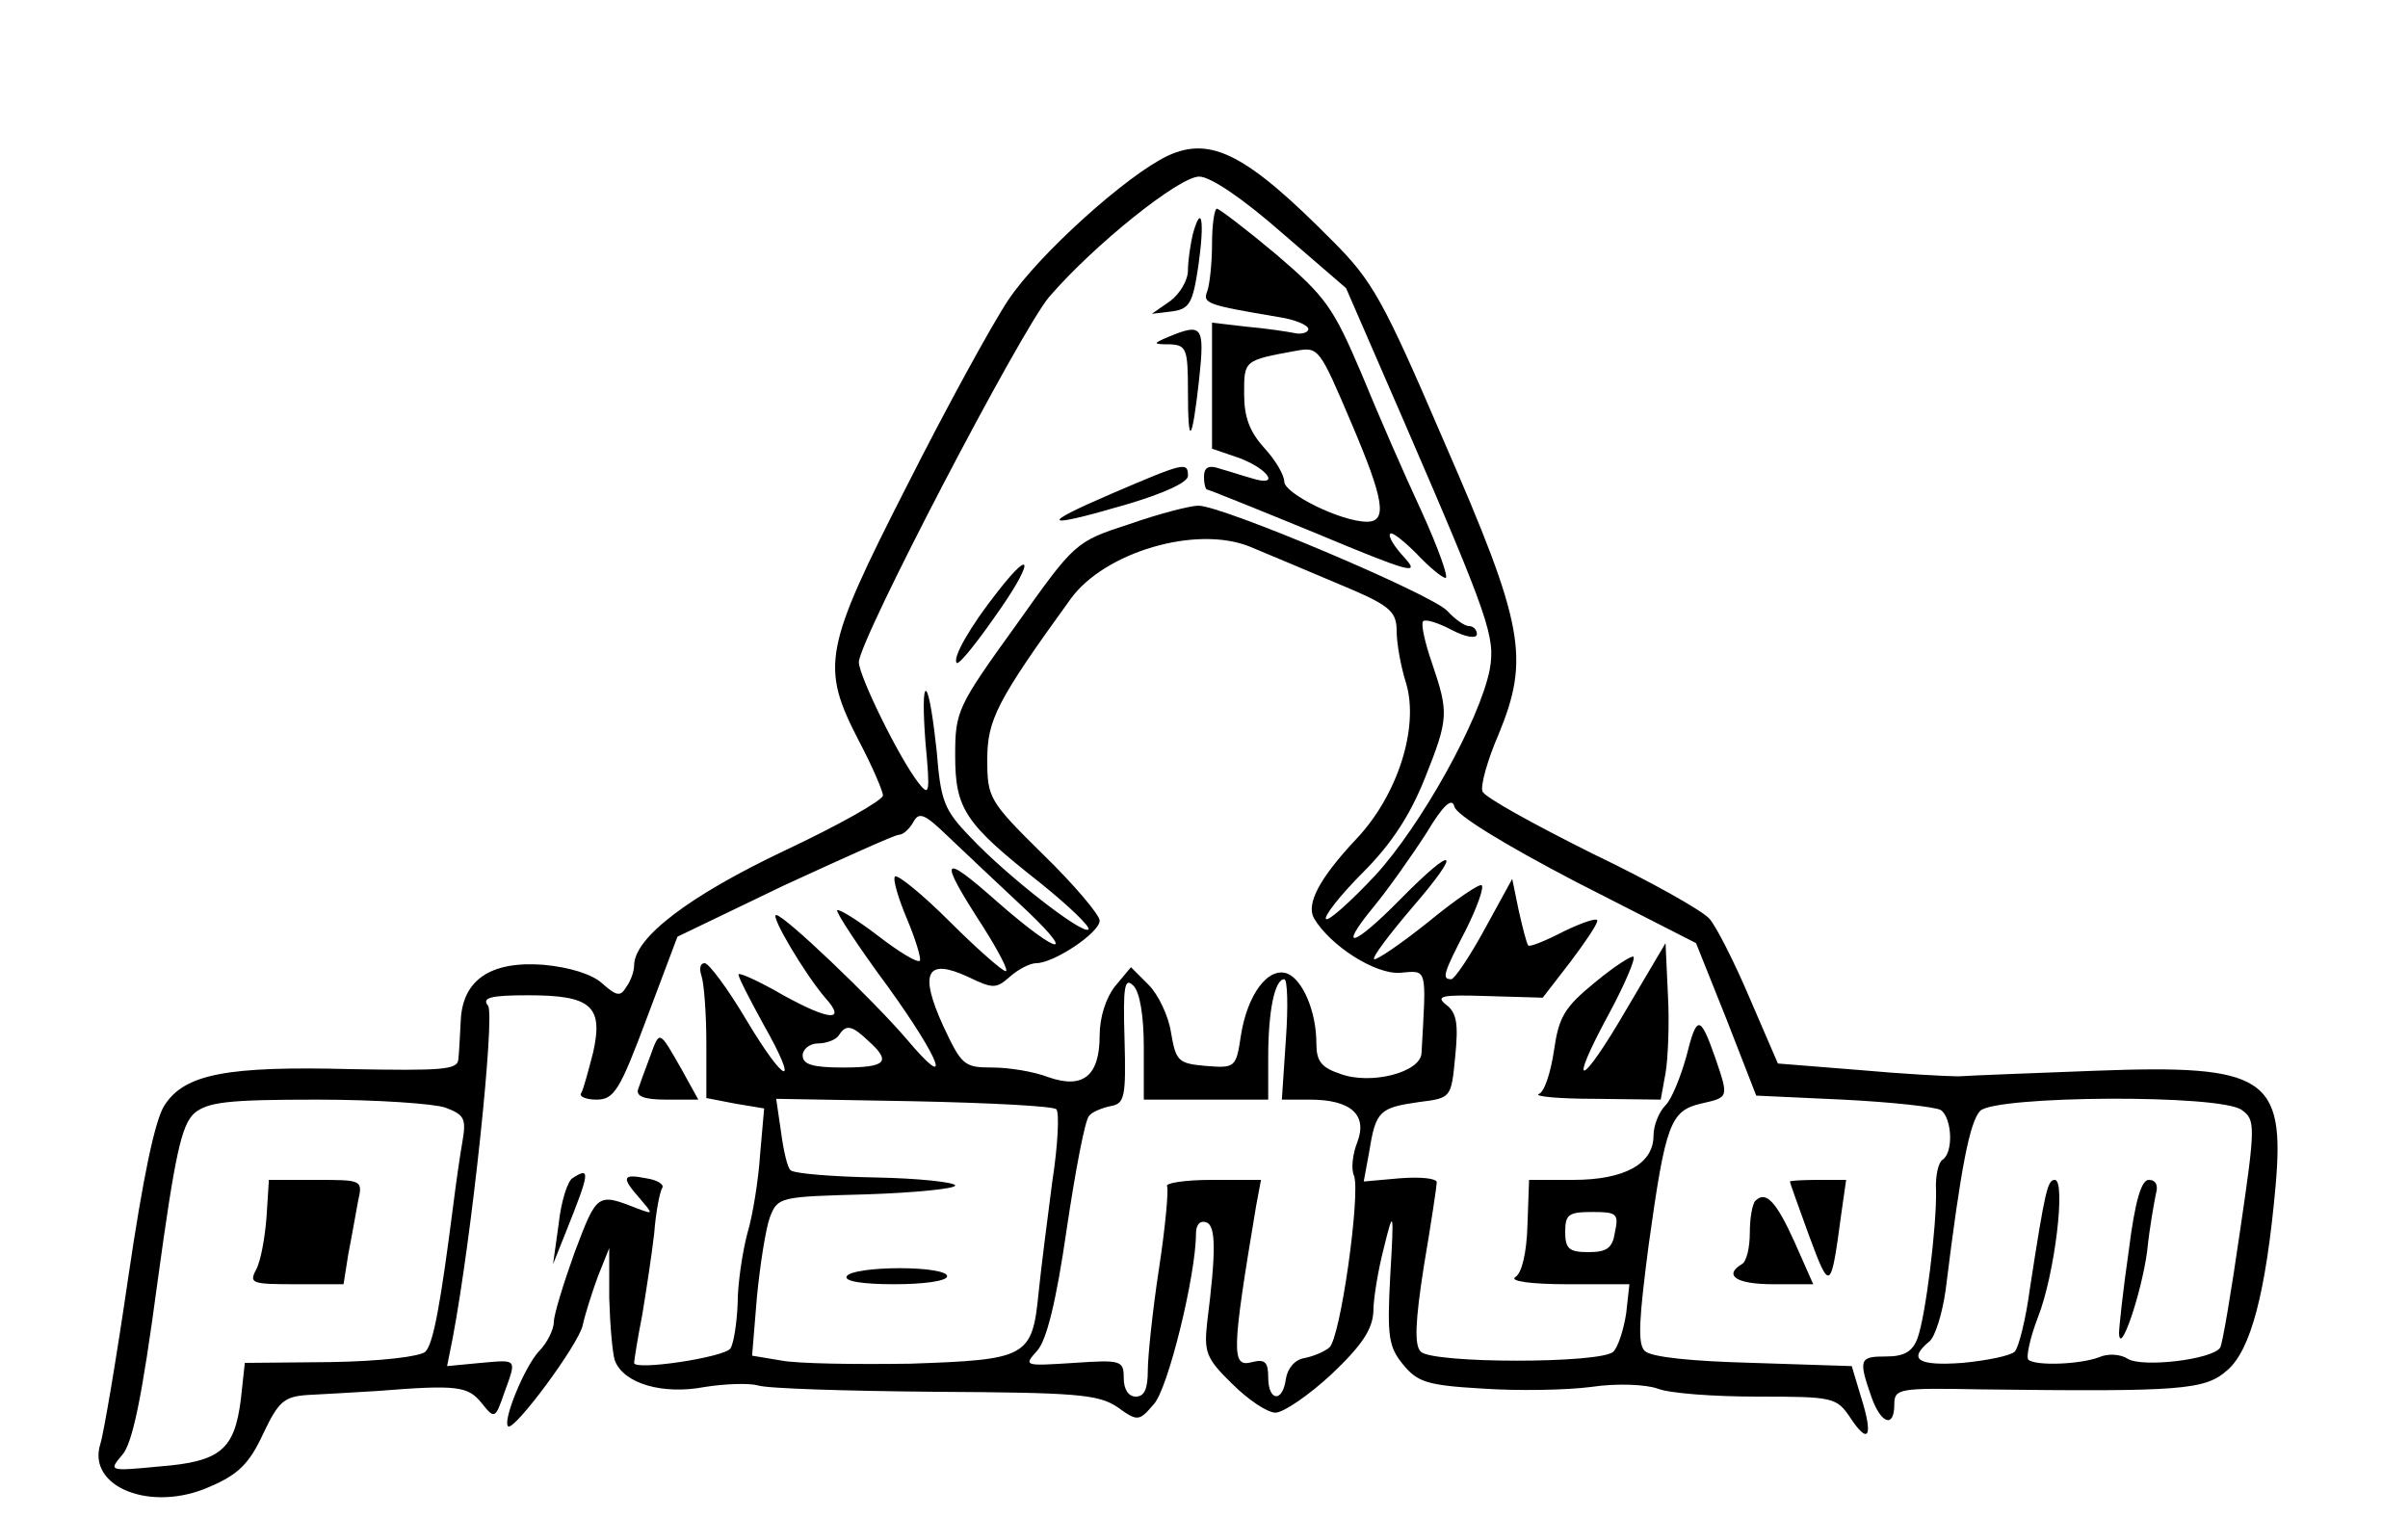
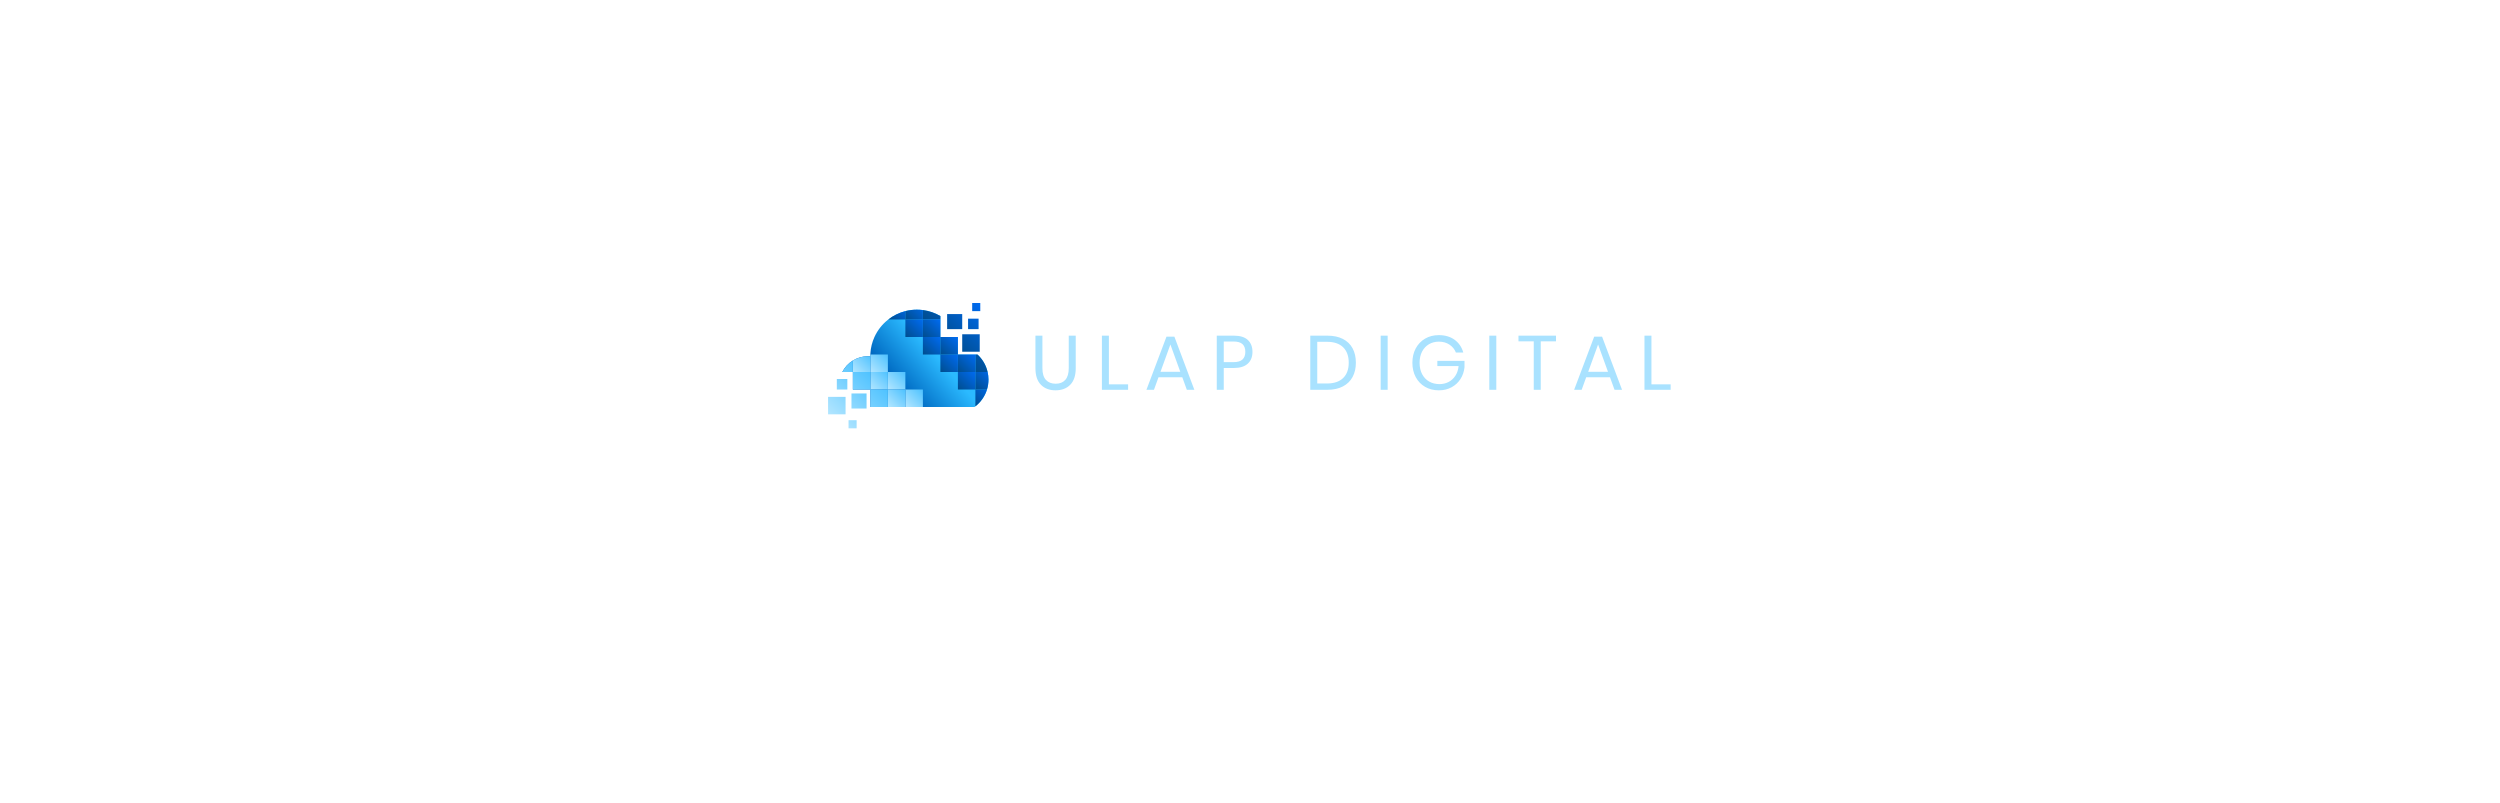
- <svg xmlns="http://www.w3.org/2000/svg" version="1.0" width="300pt" height="189pt" viewBox="0 0 300 189" preserveAspectRatio="xMidYMid meet">
-   <g transform="translate(0,189) scale(0.1,-0.1)" fill="#000000" stroke="none">
-     <path d="M1455 1696 c-51 -24 -161 -123 -199 -180 -20 -30 -77 -134 -126 -231 -104 -204 -108 -225 -60 -318 17 -32 30 -63 30 -68 0 -6 -55 -37 -123 -69 -118 -56 -187 -108 -187 -143 0 -7 -4 -19 -10 -27 -7 -12 -12 -11 -30 5 -12 11 -40 20 -73 23 -66 5 -101 -19 -103 -70 -1 -18 -2 -40 -3 -48 -1 -13 -21 -14 -134 -12 -154 4 -207 -6 -232 -45 -12 -18 -27 -91 -45 -213 -15 -103 -31 -197 -35 -209 -17 -54 64 -86 137 -53 35 15 49 29 66 66 19 40 26 46 55 48 17 1 57 3 87 5 100 8 113 6 130 -15 16 -20 17 -20 28 12 16 44 17 42 -29 38 l-42 -4 7 35 c24 127 53 403 44 414 -8 10 3 13 50 13 78 0 94 -13 81 -71 -6 -23 -12 -46 -15 -51 -3 -4 6 -8 19 -8 22 0 29 11 63 102 l38 101 133 64 c74 34 138 63 143 63 5 0 13 7 18 16 7 13 14 10 43 -18 19 -18 58 -55 87 -82 76 -70 55 -70 -25 0 -71 63 -75 57 -18 -31 19 -30 32 -55 28 -55 -4 0 -36 28 -70 62 -34 34 -65 59 -68 56 -3 -3 4 -27 15 -53 11 -26 18 -50 16 -52 -3 -3 -26 11 -52 31 -26 20 -49 34 -51 32 -2 -2 26 -45 63 -95 67 -93 82 -135 23 -65 -42 49 -152 154 -162 154 -8 0 36 -74 61 -103 27 -30 6 -29 -52 3 -31 18 -56 29 -56 26 0 -4 14 -31 31 -62 46 -81 28 -77 -21 5 -23 39 -47 71 -52 71 -6 0 -7 -7 -4 -16 3 -9 6 -46 6 -84 l0 -68 36 -7 36 -6 -5 -57 c-2 -31 -9 -76 -16 -99 -6 -23 -12 -62 -12 -87 -1 -25 -5 -50 -9 -56 -7 -11 -120 -28 -120 -18 0 2 4 29 10 59 5 30 12 76 15 102 2 27 7 52 10 57 3 4 -6 10 -20 12 -30 6 -31 1 -8 -25 17 -20 17 -20 -2 -13 -51 20 -51 20 -79 -54 -14 -39 -26 -78 -26 -87 0 -9 -8 -26 -19 -37 -18 -20 -45 -86 -38 -93 7 -7 88 102 93 126 3 14 12 42 19 61 l14 35 0 -62 c1 -34 4 -69 7 -78 11 -29 60 -43 112 -33 25 4 55 5 66 2 11 -4 110 -7 221 -8 175 -1 203 -3 227 -19 25 -18 27 -18 45 3 18 18 53 162 53 213 0 11 5 17 13 14 12 -4 12 -37 1 -124 -4 -37 -2 -45 31 -77 20 -20 44 -36 54 -36 10 0 42 22 70 48 38 36 51 56 52 78 0 16 6 52 13 79 12 49 13 49 8 -35 -4 -75 -2 -88 16 -110 18 -22 30 -26 99 -30 43 -3 104 -2 135 2 33 5 69 3 83 -2 15 -6 70 -10 125 -10 94 0 98 -1 115 -26 23 -35 29 -24 14 24 l-12 40 -123 4 c-76 2 -127 7 -135 15 -9 9 -7 40 5 132 21 151 27 167 65 176 35 8 35 7 18 57 -19 54 -23 54 -36 2 -7 -25 -18 -53 -26 -61 -8 -8 -15 -25 -15 -38 0 -35 -36 -55 -100 -55 l-55 0 -2 -56 c-1 -35 -7 -60 -15 -65 -8 -5 18 -9 65 -9 l77 0 -4 -36 c-3 -20 -10 -42 -16 -48 -15 -15 -225 -15 -240 0 -8 8 -7 37 4 107 9 53 16 100 16 104 0 5 -21 7 -46 5 l-45 -4 7 38 c8 50 13 54 62 61 40 5 40 5 45 57 4 40 2 54 -11 64 -14 11 -7 13 52 11 l68 -2 34 44 c18 24 34 47 34 52 0 4 -18 -2 -41 -13 -23 -12 -43 -20 -45 -18 -2 2 -7 22 -12 44 l-8 39 -34 -62 c-19 -35 -38 -63 -42 -63 -12 0 -10 7 18 61 14 28 23 53 20 56 -2 3 -33 -18 -67 -46 -35 -28 -65 -48 -67 -46 -3 2 19 31 48 65 63 73 53 79 -15 10 -59 -60 -80 -66 -33 -9 18 22 47 63 65 91 21 35 32 45 35 33 2 -10 60 -46 152 -94 l149 -76 38 -95 37 -95 108 -5 c60 -3 115 -9 122 -13 14 -10 16 -53 2 -62 -5 -3 -9 -20 -8 -38 1 -44 -13 -157 -23 -184 -6 -17 -17 -23 -39 -23 -33 0 -35 -3 -19 -49 12 -35 29 -41 29 -11 0 20 5 21 108 19 250 -3 279 -1 307 24 29 25 48 96 60 229 12 136 -13 152 -224 144 -80 -3 -157 -6 -171 -7 -14 0 -70 3 -125 8 l-100 8 -35 81 c-19 45 -42 90 -50 99 -8 10 -74 47 -147 82 -72 36 -134 70 -136 77 -3 6 6 39 20 71 39 95 32 136 -68 365 -76 177 -89 200 -139 250 -106 107 -151 131 -205 106z m142 -96 l80 -69 73 -168 c106 -245 113 -267 106 -307 -12 -62 -85 -194 -143 -257 -31 -33 -58 -57 -61 -54 -3 3 17 29 46 58 36 36 59 72 77 117 30 75 30 82 9 144 -9 26 -14 49 -11 52 3 3 19 -2 36 -11 17 -9 31 -11 31 -5 0 5 -4 10 -10 10 -5 0 -17 8 -27 19 -20 21 -280 131 -310 131 -10 0 -49 -10 -86 -23 -68 -22 -68 -23 -142 -127 -72 -100 -75 -106 -75 -161 0 -67 12 -85 106 -159 36 -29 63 -55 60 -58 -7 -7 -102 67 -147 115 -33 34 -37 45 -42 107 -4 37 -9 71 -13 75 -4 3 -4 -25 -1 -64 6 -64 5 -68 -9 -50 -24 31 -74 133 -74 150 0 27 201 412 237 455 56 65 162 150 187 150 14 0 54 -27 103 -70z m-40 -391 c36 -15 55 -23 126 -53 49 -21 57 -29 57 -52 0 -15 5 -44 12 -66 16 -55 -11 -139 -62 -193 -46 -49 -63 -81 -53 -99 20 -34 76 -70 107 -68 35 3 33 8 27 -100 -1 -24 -63 -40 -101 -26 -24 8 -30 16 -30 38 0 40 -17 79 -36 87 -24 9 -50 -26 -58 -77 -6 -40 -7 -41 -44 -38 -34 3 -37 6 -43 41 -3 21 -16 48 -28 60 l-22 22 -20 -24 c-11 -14 -19 -38 -19 -61 0 -51 -21 -67 -64 -52 -18 7 -49 12 -70 12 -35 0 -38 3 -61 52 -30 66 -21 85 31 61 31 -15 35 -15 52 0 10 9 25 17 33 17 22 0 79 38 79 53 0 7 -31 44 -70 82 -68 67 -70 71 -70 119 0 49 12 73 104 200 42 58 156 92 223 65z m-132 -624 l0 -65 78 0 77 0 0 53 c0 57 8 97 20 97 4 0 5 -34 2 -75 l-5 -75 35 0 c51 0 72 -19 59 -53 -6 -15 -8 -34 -4 -42 8 -23 -17 -203 -31 -214 -6 -5 -20 -11 -31 -13 -12 -2 -21 -13 -23 -26 -4 -30 -22 -28 -22 2 0 19 -4 23 -20 19 -26 -7 -26 10 5 195 l6 32 -61 0 c-34 0 -59 -4 -56 -8 2 -4 -2 -50 -10 -102 -8 -52 -14 -110 -14 -127 0 -23 -4 -33 -15 -33 -9 0 -15 9 -15 23 0 22 -3 23 -62 19 -62 -4 -63 -4 -46 15 12 13 24 62 37 152 11 74 23 137 28 141 4 5 17 10 27 12 17 3 19 11 17 83 -2 66 0 78 11 67 8 -8 13 -37 13 -77z m-343 8 c29 -26 22 -33 -32 -33 -38 0 -50 4 -50 15 0 8 9 15 19 15 11 0 23 5 26 10 9 14 16 13 37 -7z m-527 -83 c24 -9 26 -14 21 -43 -3 -17 -8 -52 -11 -76 -16 -125 -25 -175 -35 -185 -6 -6 -55 -12 -118 -13 l-107 -1 -5 -46 c-8 -62 -25 -77 -101 -83 -63 -6 -64 -6 -47 14 13 14 25 72 44 214 22 161 30 197 46 212 17 14 41 17 153 17 74 0 146 -5 160 -10z m761 -2 c4 -4 2 -45 -5 -90 -6 -46 -14 -108 -17 -138 -8 -81 -14 -84 -160 -89 -69 -1 -141 0 -161 4 l-36 6 6 73 c4 41 11 85 16 99 10 26 12 26 121 29 60 2 110 7 110 11 0 4 -45 9 -99 10 -55 1 -102 5 -106 9 -4 3 -9 25 -12 48 l-6 41 171 -3 c94 -2 174 -6 178 -10z m1477 -1 c17 -12 17 -20 -2 -149 -11 -76 -22 -142 -25 -147 -10 -15 -97 -25 -115 -14 -9 6 -25 7 -36 2 -24 -9 -79 -11 -88 -3 -3 3 2 27 12 53 21 53 35 171 21 171 -9 0 -12 -12 -31 -135 -5 -38 -14 -74 -19 -79 -5 -5 -34 -11 -65 -14 -55 -4 -69 4 -41 27 7 6 16 35 20 64 19 154 30 209 43 223 19 19 300 21 326 1z m-781 -152 c-3 -20 -10 -25 -33 -25 -24 0 -29 4 -29 25 0 22 4 25 34 25 30 0 33 -2 28 -25z" />
-     <path d="M1510 1586 c0 -24 -3 -51 -6 -59 -6 -15 0 -17 89 -32 20 -3 37 -10 37 -15 0 -4 -8 -7 -17 -5 -10 2 -37 6 -60 8 l-43 5 0 -78 0 -79 35 -12 c36 -14 50 -36 15 -25 -11 3 -29 9 -40 12 -14 5 -20 2 -20 -10 0 -9 2 -16 4 -16 2 0 64 -25 137 -55 115 -48 129 -52 109 -30 -13 14 -21 27 -18 30 2 3 17 -9 33 -25 16 -17 32 -30 36 -30 4 0 -9 37 -30 83 -21 45 -55 123 -75 172 -35 82 -44 95 -106 148 -37 31 -71 57 -74 57 -3 0 -6 -20 -6 -44z m174 -224 c40 -94 45 -122 19 -122 -32 0 -103 35 -103 50 0 8 -11 27 -25 42 -18 20 -25 38 -25 67 0 42 -1 42 65 54 28 5 29 3 69 -91z" />
-     <path d="M1486 1598 c-3 -13 -6 -33 -6 -45 0 -12 -10 -29 -22 -38 l-23 -16 25 3 c22 3 26 10 33 57 8 56 4 79 -7 39z" />
-     <path d="M1455 1470 c-19 -8 -19 -9 3 -9 20 -1 22 -6 22 -58 0 -71 5 -66 14 15 7 66 4 70 -39 52z" />
-     <path d="M1385 1275 c-93 -40 -86 -44 20 -13 44 13 75 27 75 35 0 18 -4 17 -95 -22z" />
-     <path d="M1243 1153 c-34 -43 -57 -83 -51 -89 3 -2 24 24 47 57 48 67 50 91 4 32z" />
-     <path d="M332 373 c-2 -25 -7 -54 -13 -65 -9 -17 -5 -18 50 -18 l59 0 6 38 c4 20 9 49 12 65 6 27 6 27 -53 27 l-58 0 -3 -47z" />
-     <path d="M1055 300 c-4 -6 18 -10 59 -10 37 0 66 4 66 10 0 6 -26 10 -59 10 -33 0 -63 -4 -66 -10z" />
-     <path d="M2652 331 c-7 -48 -12 -95 -12 -102 1 -30 28 50 35 102 3 30 9 62 11 72 3 10 0 17 -9 17 -9 0 -17 -25 -25 -89z" />
-     <path d="M2026 632 c-57 -98 -74 -102 -22 -6 20 37 34 70 31 72 -2 2 -24 -12 -48 -32 -38 -31 -45 -43 -51 -85 -4 -27 -12 -52 -19 -54 -6 -3 25 -6 70 -6 l82 -1 6 33 c3 17 5 61 3 97 l-3 65 -49 -83z" />
-     <path d="M810 574 c-6 -16 -13 -35 -15 -41 -3 -9 8 -13 35 -13 l40 0 -21 38 c-28 49 -27 49 -39 16z" />
-     <path d="M713 422 c-6 -4 -14 -29 -17 -57 l-7 -50 16 40 c30 75 31 82 8 67z" />
-     <path d="M2230 418 c0 -2 11 -32 24 -68 26 -70 27 -69 40 28 l6 42 -35 0 c-19 0 -35 -1 -35 -2z" />
-     <path d="M2187 394 c-4 -4 -7 -22 -7 -40 0 -18 -4 -36 -10 -39 -23 -14 -7 -25 39 -25 l50 0 -23 52 c-23 51 -36 65 -49 52z" />
+ <svg xmlns="http://www.w3.org/2000/svg" version="1.1" width="480" height="154" viewBox="0 0 1280 1124" xml:space="preserve">
+   <defs>
+ </defs>
+   <g transform="matrix(1 0 0 1 640 512)" id="background-logo">
+     <rect style="stroke: none; stroke-width: 0; stroke-dasharray: none; stroke-linecap: butt; stroke-dashoffset: 0; stroke-linejoin: miter; stroke-miterlimit: 4; fill: rgb(255,255,255); fill-opacity: 0; fill-rule: nonzero; opacity: 1;" paint-order="stroke" x="-640" y="-512" rx="0" ry="0" width="1280" height="1024" />
+   </g>
+   <g transform="matrix(0.8951194 0 0 0.8951194 161.1183 512.431)" id="logo-logo">
+     <g style="" paint-order="stroke">
+       <g transform="matrix(1.004528 0 0 1.004528 0 0)">
+         <g style="" paint-order="stroke">
+           <g transform="matrix(1 0 0 1 11.08692 -11.41237)">
+             <linearGradient id="SVGID_28_8_410729" gradientUnits="userSpaceOnUse" gradientTransform="matrix(1 0 0 1 0 0)" x1="115.435" y1="133.065" x2="171.36" y2="85.065">
+               <stop offset="0%" style="stop-color:rgb(0,106,194);stop-opacity: 1" />
+               <stop offset="100%" style="stop-color:rgb(43,186,255);stop-opacity: 1" />
+             </linearGradient>
+             <path style="stroke: none; stroke-width: 1; stroke-dasharray: none; stroke-linecap: butt; stroke-dashoffset: 0; stroke-linejoin: miter; stroke-miterlimit: 4; fill: url(#SVGID_28_8_410729); fill-rule: nonzero; opacity: 1;" paint-order="stroke" transform=" translate(-136.0889, -86.23599)" d="M 250.004 119.261 C 250.004 124.671 249.184 129.891 247.674 134.811 C 244.464 145.311 238.064 154.411 229.614 161.011 C 229.154 161.381 228.684 161.741 228.204 162.091 L 65.934 162.091 L 65.934 134.811 L 38.654 134.811 L 38.654 107.531 L 22.174 107.531 C 25.904 100.131 31.634 93.941 38.654 89.611 C 45.454 85.431 53.434 82.971 62.004 82.971 C 63.294 82.971 64.554 83.051 65.814 83.161 L 65.814 82.971 C 65.814 82.051 65.844 81.151 65.884 80.251 C 65.894 79.791 65.904 79.341 65.934 78.891 L 65.934 78.881 C 66.444 69.681 68.684 60.941 72.304 52.971 C 77.084 42.461 84.294 33.291 93.214 26.181 C 93.424 26.011 93.634 25.851 93.844 25.681 C 101.624 19.631 110.654 15.111 120.494 12.611 C 126.224 11.161 132.214 10.381 138.394 10.381 C 141.574 10.381 144.704 10.591 147.774 10.991 C 157.624 12.261 166.854 15.511 175.054 20.321 L 175.054 52.961 L 202.334 52.961 L 202.334 80.251 L 232.824 80.251 C 240.614 87.401 246.234 96.851 248.644 107.531 C 249.504 111.311 250.004 115.221 250.004 119.261 z" stroke-linecap="round" />
+           </g>
+           <g transform="matrix(1 0 0 1 -18.14864 23.51873)">
+             <linearGradient id="SVGID_29_9_410730" gradientUnits="userSpaceOnUse" gradientTransform="matrix(1 0 0 1 0 0)" x1="93.213" y1="134.807" x2="120.494" y2="107.527">
+               <stop offset="0%" style="stop-color:rgb(179,230,255);stop-opacity: 1" />
+               <stop offset="100%" style="stop-color:rgb(78,194,255);stop-opacity: 1" />
+             </linearGradient>
+             <path style="stroke: none; stroke-width: 1; stroke-dasharray: none; stroke-linecap: butt; stroke-dashoffset: 0; stroke-linejoin: miter; stroke-miterlimit: 4; fill: url(#SVGID_29_9_410730); fill-rule: nonzero; opacity: 1;" paint-order="stroke" transform=" translate(-106.8533, -121.1671)" d="M 93.213 107.527 L 65.933 107.527 L 65.933 80.246 L 93.213 80.246 L 93.213 107.527 z M 120.494 162.088 L 147.774 162.088 L 147.774 134.808 L 120.494 134.808 L 120.494 162.088 z M 120.494 107.527 L 93.213 107.527 L 93.213 134.807 L 120.494 134.807 L 120.494 107.527 z" stroke-linecap="round" />
+           </g>
+           <g transform="matrix(1 0 0 1 -45.42902 23.51873)">
+             <linearGradient id="SVGID_30_10_410731" gradientUnits="userSpaceOnUse" gradientTransform="matrix(1 0 0 1 0 0)" x1="68.274" y1="137.149" x2="95.555" y2="109.869">
+               <stop offset="0%" style="stop-color:rgb(179,230,255);stop-opacity: 1" />
+               <stop offset="100%" style="stop-color:rgb(78,194,255);stop-opacity: 1" />
+             </linearGradient>
+             <path style="stroke: none; stroke-width: 1; stroke-dasharray: none; stroke-linecap: butt; stroke-dashoffset: 0; stroke-linejoin: miter; stroke-miterlimit: 4; fill: url(#SVGID_30_10_410731); fill-rule: nonzero; opacity: 1;" paint-order="stroke" transform=" translate(-79.57293, -121.1671)" d="M 65.933 134.808 L 65.933 107.527 L 93.213 107.527 L 93.213 134.808 L 65.933 134.808 z M 120.494 134.808 L 93.213 134.808 L 93.213 162.088 L 120.494 162.088 L 120.494 134.808 z M 65.933 107.527 L 65.933 80.246 L 65.88 80.246 C 65.847 81.151 65.812 82.056 65.812 82.968 C 65.812 83.033 65.816 83.096 65.817 83.161 C 64.556 83.054 63.289 82.968 62.001 82.968 C 53.43 82.968 45.451 85.426 38.652 89.614 L 38.652 107.527 L 65.933 107.527 z" stroke-linecap="round" />
+           </g>
+           <g transform="matrix(1 0 0 1 -78.39538 44.80705)">
+             <linearGradient id="SVGID_31_11_410732" gradientUnits="userSpaceOnUse" gradientTransform="matrix(1 0 0 1 0 0)" x1="8.702" y1="182.222" x2="74.665" y2="116.259">
+               <stop offset="0%" style="stop-color:rgb(179,230,255);stop-opacity: 1" />
+               <stop offset="100%" style="stop-color:rgb(78,194,255);stop-opacity: 1" />
+             </linearGradient>
+             <path style="stroke: none; stroke-width: 1; stroke-dasharray: none; stroke-linecap: butt; stroke-dashoffset: 0; stroke-linejoin: miter; stroke-miterlimit: 4; fill: url(#SVGID_31_11_410732); fill-rule: nonzero; opacity: 1;" paint-order="stroke" transform=" translate(-46.60657, -142.4554)" d="M 36.475 140.924 L 59.997 140.924 L 59.997 164.447 L 36.475 164.447 L 36.475 140.924 z M 0 173.52 L 27.28 173.52 L 27.28 146.24 L 0 146.24 L 0 173.52 z M 38.652 107.527 L 38.652 134.808 L 65.933 134.808 L 65.933 107.527 L 38.652 107.527 z M 22.172 107.527 L 38.652 107.527 L 38.652 89.614 C 31.631 93.938 25.908 100.132 22.172 107.527 z M 65.933 134.808 L 65.933 162.088 L 93.213 162.088 L 93.213 134.808 L 65.933 134.808 z M 31.907 195.297 L 44.519 195.297 L 44.519 182.684 L 31.907 182.684 L 31.907 195.297 z M 13.64 134.808 L 30.032 134.808 L 30.032 118.415 L 13.64 118.415 L 13.64 134.808 z" stroke-linecap="round" />
+           </g>
+           <g transform="matrix(1 0 0 1 73.20883 -43.88488)">
+             <linearGradient id="SVGID_32_12_410733" gradientUnits="userSpaceOnUse" gradientTransform="matrix(1 0 0 1 0 0)" x1="189.778" y1="67.69" x2="247.345" y2="10.123">
+               <stop offset="0%" style="stop-color:rgb(0,77,141);stop-opacity: 1" />
+               <stop offset="100%" style="stop-color:rgb(0,107,241);stop-opacity: 1" />
+             </linearGradient>
+             <path style="stroke: none; stroke-width: 1; stroke-dasharray: none; stroke-linecap: butt; stroke-dashoffset: 0; stroke-linejoin: miter; stroke-miterlimit: 4; fill: url(#SVGID_32_12_410733); fill-rule: nonzero; opacity: 1;" paint-order="stroke" transform=" translate(-198.2108, -53.76348)" d="M 209.08 17.232 L 209.08 40.755 L 185.557 40.755 L 185.557 17.232 L 209.08 17.232 z M 229.615 107.527 L 248.647 107.527 C 246.229 96.851 240.616 87.397 232.826 80.246 L 229.615 80.246 L 229.615 107.527 z M 175.055 25.685 L 175.055 20.323 C 166.852 15.511 157.626 12.258 147.774 10.987 L 147.774 25.685 L 175.055 25.685 z M 209.08 75.937 L 236.36 75.937 L 236.36 48.656 L 209.08 48.656 L 209.08 75.937 z M 224.61 12.612 L 237.222 12.612 L 237.222 0 L 224.61 0 L 224.61 12.612 z M 218.198 40.755 L 234.59 40.755 L 234.59 24.363 L 218.198 24.363 L 218.198 40.755 z" stroke-linecap="round" />
+           </g>
+           <g transform="matrix(1 0 0 1 45.75928 -10.83419)">
+             <linearGradient id="SVGID_33_13_410734" gradientUnits="userSpaceOnUse" gradientTransform="matrix(1 0 0 1 0 0)" x1="161.444" y1="93.916" x2="188.725" y2="66.636">
+               <stop offset="0%" style="stop-color:rgb(0,77,141);stop-opacity: 1" />
+               <stop offset="100%" style="stop-color:rgb(0,107,241);stop-opacity: 1" />
+             </linearGradient>
+             <path style="stroke: none; stroke-width: 1; stroke-dasharray: none; stroke-linecap: butt; stroke-dashoffset: 0; stroke-linejoin: miter; stroke-miterlimit: 4; fill: url(#SVGID_33_13_410734); fill-rule: nonzero; opacity: 1;" paint-order="stroke" transform=" translate(-170.7612, -86.81417)" d="M 147.774 25.685 L 147.774 52.966 L 120.494 52.966 L 120.494 25.685 L 147.774 25.685 z M 147.774 52.966 L 147.774 80.246 L 175.055 80.246 L 175.055 52.966 L 147.774 52.966 z M 93.845 25.685 L 120.494 25.685 L 120.494 12.613 C 110.65 15.11 101.62 19.629 93.845 25.685 z M 229.615 134.808 L 229.615 161.016 C 238.063 154.41 244.46 145.308 247.678 134.808 L 229.615 134.808 z M 175.055 80.246 L 175.055 107.527 L 202.335 107.527 L 202.335 80.246 L 175.055 80.246 z M 202.335 107.527 L 202.335 134.808 L 229.615 134.808 L 229.615 107.527 L 202.335 107.527 z" stroke-linecap="round" />
+           </g>
+           <g transform="matrix(1 0 0 1 60.24481 -25.05372)">
+             <linearGradient id="SVGID_34_14_410735" gradientUnits="userSpaceOnUse" gradientTransform="matrix(1 0 0 1 0 0)" x1="176.302" y1="81.494" x2="203.582" y2="54.213">
+               <stop offset="0%" style="stop-color:rgb(0,77,141);stop-opacity: 1" />
+               <stop offset="100%" style="stop-color:rgb(0,107,241);stop-opacity: 1" />
+             </linearGradient>
+             <path style="stroke: none; stroke-width: 1; stroke-dasharray: none; stroke-linecap: butt; stroke-dashoffset: 0; stroke-linejoin: miter; stroke-miterlimit: 4; fill: url(#SVGID_34_14_410735); fill-rule: nonzero; opacity: 1;" paint-order="stroke" transform=" translate(-185.2468, -72.59464)" d="M 147.774 52.966 L 147.774 25.685 L 175.055 25.685 L 175.055 52.966 L 147.774 52.966 z M 147.774 25.685 L 147.774 10.987 C 144.704 10.591 141.576 10.382 138.398 10.382 C 132.219 10.382 126.221 11.159 120.494 12.612 L 120.494 25.685 L 147.774 25.685 z M 229.615 134.808 L 247.678 134.808 C 249.185 129.891 250 124.672 250 119.262 C 250 115.223 249.504 111.306 248.647 107.527 L 229.615 107.527 L 229.615 134.808 z M 175.055 80.246 L 202.335 80.246 L 202.335 52.966 L 175.055 52.966 L 175.055 80.246 z M 229.615 107.527 L 229.615 80.246 L 202.335 80.246 L 202.335 107.527 L 229.615 107.527 z" stroke-linecap="round" />
+           </g>
+         </g>
+       </g>
+     </g>
+   </g>
+   <g transform="matrix(1.921154 0 0 1.921154 784.3886 508.304)" id="text-logo">
+     <g style="" paint-order="stroke">
+       <g transform="matrix(1 0 0 1 0 0)" id="text-logo-path-0">
+         <path style="stroke: rgb(255,255,255); stroke-width: 0; stroke-dasharray: none; stroke-linecap: butt; stroke-dashoffset: 0; stroke-linejoin: miter; stroke-miterlimit: 4; fill: rgb(169,226,255); fill-rule: nonzero; opacity: 1;" paint-order="stroke" transform=" translate(-235.48, 19.74)" d="M 3.81 -39.48 L 8.9 -39.48 L 8.9 -15.79 Q 8.9 -9.97 11.48 -7.2 Q 14.06 -4.42 18.59 -4.42 L 18.59 -4.42 Q 23.07 -4.42 25.59 -7.22 Q 28.11 -10.02 28.11 -15.79 L 28.11 -15.79 L 28.11 -39.48 L 33.21 -39.48 L 33.21 -15.79 Q 33.21 -7.73 29.2 -3.67 Q 25.2 0.39 18.48 0.39 L 18.48 0.39 Q 11.82 0.39 7.81 -3.67 Q 3.81 -7.73 3.81 -15.79 L 3.81 -15.79 L 3.81 -39.48 Z M 57.4 -39.48 L 57.4 -3.98 L 71.4 -3.98 L 71.4 0 L 52.3 0 L 52.3 -39.48 L 57.4 -39.48 Z M 114.24 0 L 110.94 -9.13 L 93.58 -9.13 L 90.27 0 L 84.78 0 L 99.4 -38.75 L 105.17 -38.75 L 119.73 0 L 114.24 0 Z M 95.03 -13.1 L 109.48 -13.1 L 102.26 -33.04 L 95.03 -13.1 Z M 148.62 -15.9 L 141.18 -15.9 L 141.18 0 L 136.08 0 L 136.08 -39.48 L 148.62 -39.48 Q 155.4 -39.48 158.76 -36.32 Q 162.12 -33.15 162.12 -27.66 L 162.12 -27.66 Q 162.12 -22.12 158.65 -19.01 Q 155.18 -15.9 148.62 -15.9 L 148.62 -15.9 Z M 148.18 -20.16 Q 152.82 -20.16 154.87 -22.12 Q 156.91 -24.08 156.91 -27.66 L 156.91 -27.66 Q 156.91 -31.36 154.87 -33.29 Q 152.82 -35.22 148.18 -35.22 L 148.18 -35.22 L 141.18 -35.22 L 141.18 -20.16 L 148.18 -20.16 Z M 237.55 -19.77 Q 237.55 -13.78 235.14 -9.32 Q 232.74 -4.87 228.06 -2.44 Q 223.38 0 216.83 0 L 216.83 0 L 204.29 0 L 204.29 -39.48 L 216.83 -39.48 Q 223.38 -39.48 228.06 -37.1 Q 232.74 -34.72 235.14 -30.27 Q 237.55 -25.82 237.55 -19.77 L 237.55 -19.77 Z M 216.44 -4.59 Q 224.17 -4.59 228.26 -8.57 Q 232.34 -12.54 232.34 -19.77 L 232.34 -19.77 Q 232.34 -26.99 228.28 -31 Q 224.22 -35 216.44 -35 L 216.44 -35 L 209.38 -35 L 209.38 -4.59 L 216.44 -4.59 Z M 255.64 -39.48 L 260.74 -39.48 L 260.74 0 L 255.64 0 L 255.64 -39.48 Z M 298.03 -39.87 Q 304.92 -39.87 309.6 -36.46 Q 314.27 -33.04 315.9 -27.16 L 315.9 -27.16 L 310.52 -27.16 Q 309.12 -30.74 305.84 -32.93 Q 302.57 -35.11 298.09 -35.11 L 298.09 -35.11 Q 294.06 -35.11 290.86 -33.24 Q 287.67 -31.36 285.85 -27.89 Q 284.03 -24.42 284.03 -19.71 L 284.03 -19.71 Q 284.03 -14.9 285.88 -11.4 Q 287.73 -7.9 291 -6.02 Q 294.28 -4.14 298.54 -4.14 L 298.54 -4.14 Q 302.18 -4.14 305.2 -5.71 Q 308.22 -7.28 310.16 -10.28 Q 312.09 -13.27 312.48 -17.3 L 312.48 -17.3 L 296.97 -17.3 L 296.97 -21.11 L 316.79 -21.11 L 316.79 -16.41 Q 316.29 -11.7 313.88 -7.9 Q 311.47 -4.09 307.38 -1.85 Q 303.3 0.39 298.09 0.39 L 298.09 0.39 Q 292.38 0.39 288.01 -2.16 Q 283.64 -4.7 281.2 -9.27 Q 278.77 -13.83 278.77 -19.71 L 278.77 -19.71 Q 278.77 -25.59 281.2 -30.16 Q 283.64 -34.72 288.01 -37.3 Q 292.38 -39.87 298.03 -39.87 L 298.03 -39.87 Z M 334.88 -39.48 L 339.98 -39.48 L 339.98 0 L 334.88 0 L 334.88 -39.48 Z M 356.16 -39.48 L 383.54 -39.48 L 383.54 -35.34 L 372.4 -35.34 L 372.4 0 L 367.3 0 L 367.3 -35.34 L 356.16 -35.34 L 356.16 -39.48 Z M 426.22 0 L 422.91 -9.13 L 405.55 -9.13 L 402.25 0 L 396.76 0 L 411.38 -38.75 L 417.14 -38.75 L 431.7 0 L 426.22 0 Z M 407.01 -13.1 L 421.46 -13.1 L 414.23 -33.04 L 407.01 -13.1 Z M 453.15 -39.48 L 453.15 -3.98 L 467.15 -3.98 L 467.15 0 L 448.06 0 L 448.06 -39.48 L 453.15 -39.48 Z" stroke-linecap="round" />
+       </g>
+     </g>
  </g>
</svg>
